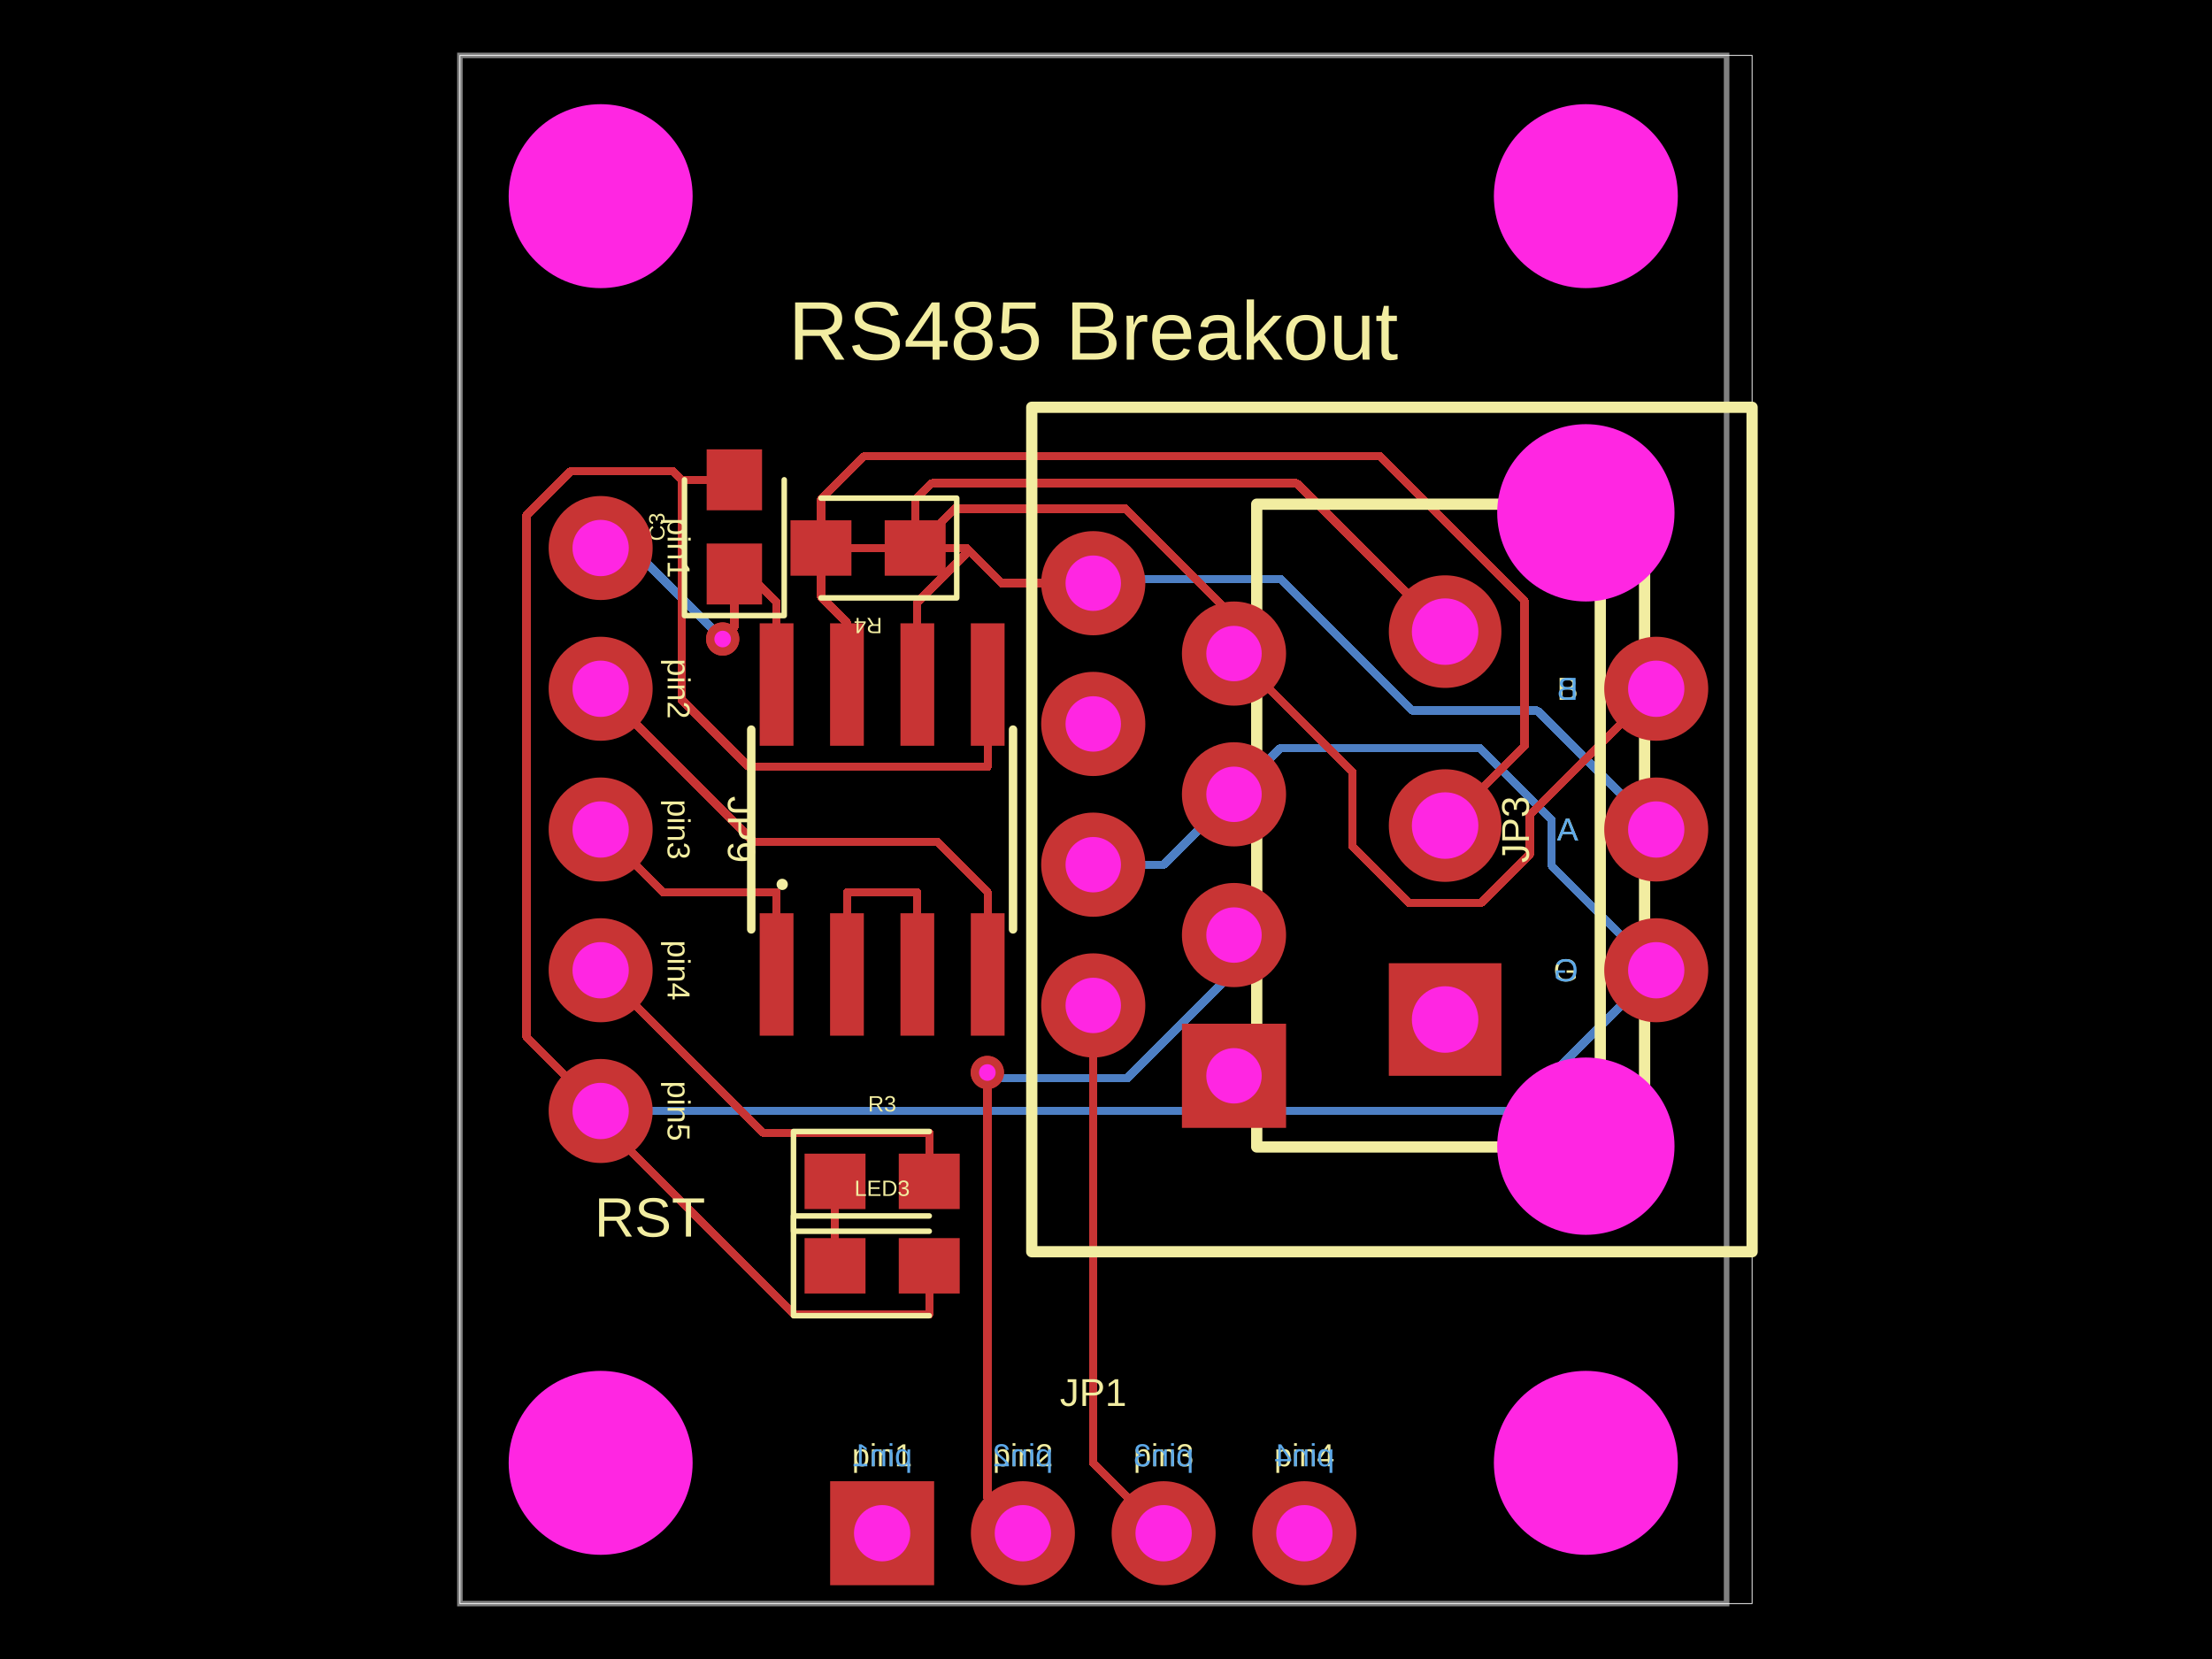
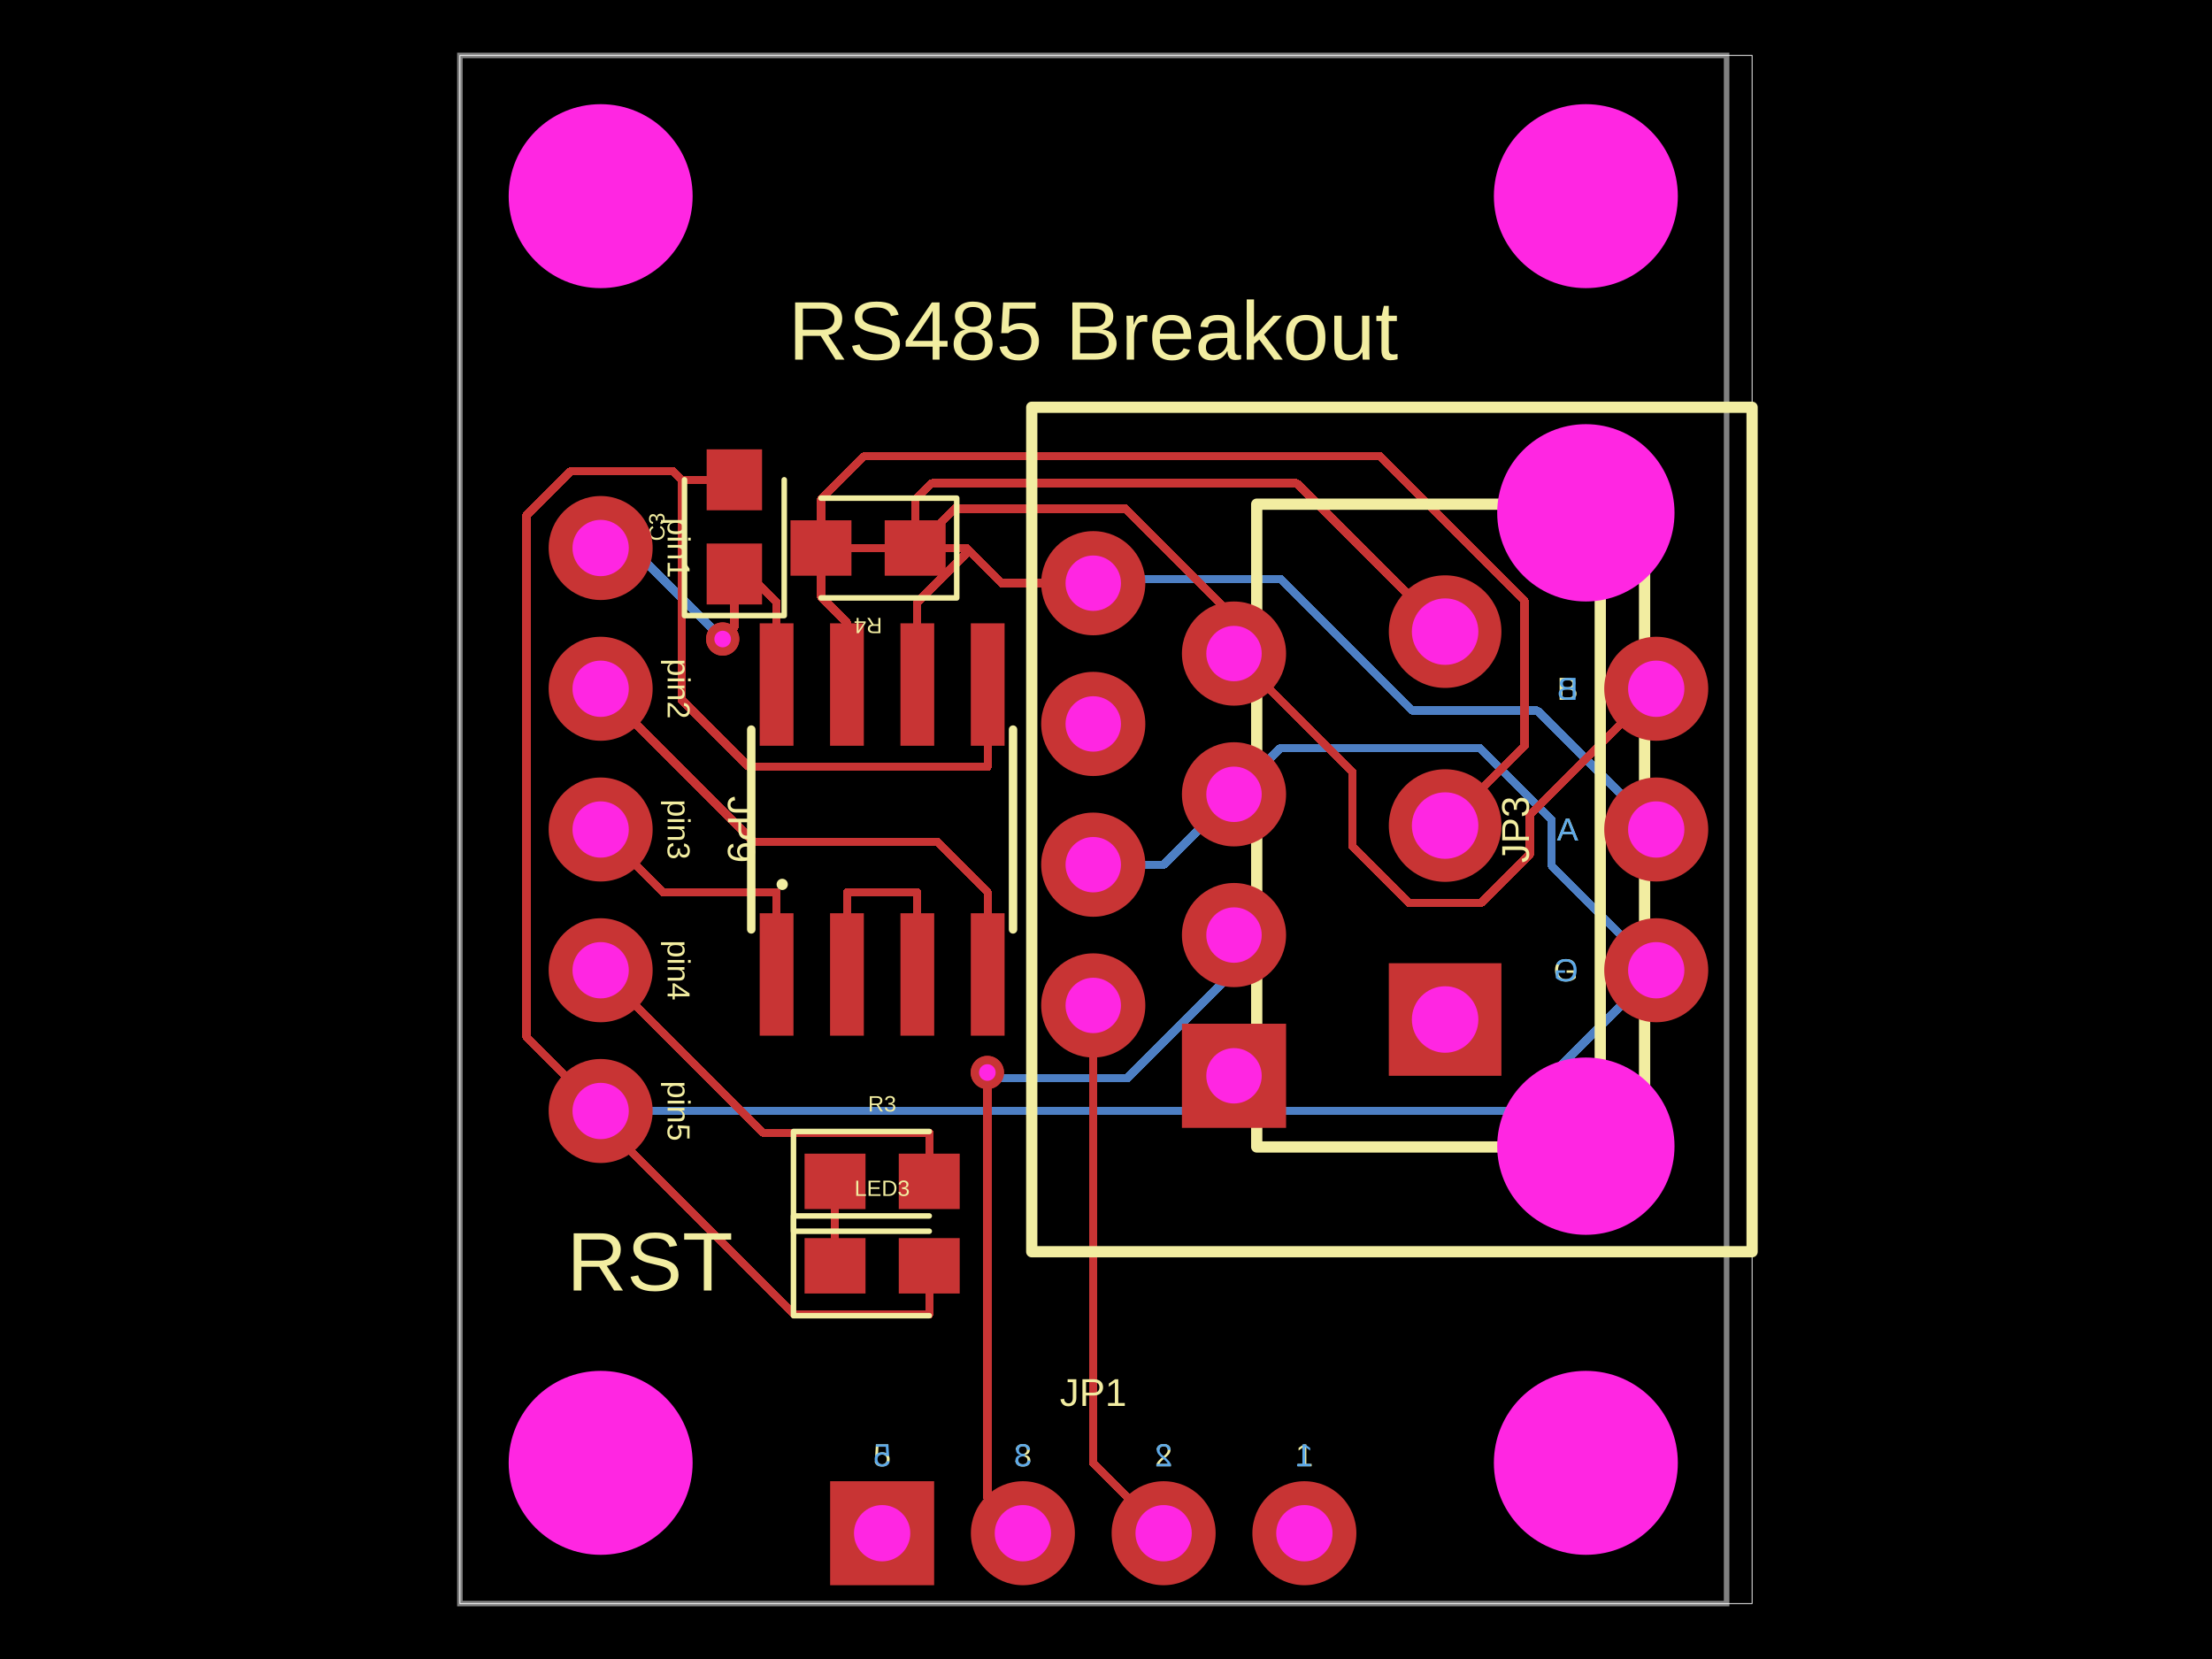
<svg xmlns="http://www.w3.org/2000/svg" width="800" height="600" data-software-used-string="@tscircuit/core@0.0.562">
  <style />
  <rect class="boundary" x="0" y="0" fill="#000" width="800" height="600" />
  <rect class="pcb-boundary" fill="none" stroke="#fff" stroke-width="0.3" x="166.333" y="20.04" width="467.335" height="559.92" />
  <path class="pcb-board" d="M 166.333 579.96 L 624.449 579.96 L 624.449 20.04 L 166.333 20.04 Z" fill="none" stroke="rgba(255, 255, 255, 0.5)" stroke-width="2.004" />
  <path class="pcb-trace" stroke="rgb(77, 127, 196)" fill="none" d="M 446.293 287.275 L 420.842 312.725" stroke-width="3.006" stroke-linecap="round" stroke-linejoin="round" shape-rendering="crispEdges" data-layer="bottom" />
  <path class="pcb-trace" stroke="rgb(77, 127, 196)" fill="none" d="M 420.842 312.725 L 395.391 312.725" stroke-width="3.006" stroke-linecap="round" stroke-linejoin="round" shape-rendering="crispEdges" data-layer="bottom" />
  <path class="pcb-trace" stroke="rgb(77, 127, 196)" fill="none" d="M 598.998 300 L 555.976 256.978" stroke-width="3.006" stroke-linecap="round" stroke-linejoin="round" shape-rendering="crispEdges" data-layer="bottom" />
  <path class="pcb-trace" stroke="rgb(77, 127, 196)" fill="none" d="M 555.976 256.978 L 510.812 256.978" stroke-width="3.006" stroke-linecap="round" stroke-linejoin="round" shape-rendering="crispEdges" data-layer="bottom" />
  <path class="pcb-trace" stroke="rgb(77, 127, 196)" fill="none" d="M 510.812 256.978 L 463.323 209.489" stroke-width="3.006" stroke-linecap="round" stroke-linejoin="round" shape-rendering="crispEdges" data-layer="bottom" />
  <path class="pcb-trace" stroke="rgb(77, 127, 196)" fill="none" d="M 463.323 209.489 L 396.824 209.489" stroke-width="3.006" stroke-linecap="round" stroke-linejoin="round" shape-rendering="crispEdges" data-layer="bottom" />
  <path class="pcb-trace" stroke="rgb(77, 127, 196)" fill="none" d="M 396.824 209.489 L 395.391 210.922" stroke-width="3.006" stroke-linecap="round" stroke-linejoin="round" shape-rendering="crispEdges" data-layer="bottom" />
  <path class="pcb-trace" stroke="rgb(77, 127, 196)" fill="none" d="M 598.998 350.902 L 548.096 401.804" stroke-width="3.006" stroke-linecap="round" stroke-linejoin="round" shape-rendering="crispEdges" data-layer="bottom" />
  <path class="pcb-trace" stroke="rgb(77, 127, 196)" fill="none" d="M 548.096 401.804 L 217.234 401.804" stroke-width="3.006" stroke-linecap="round" stroke-linejoin="round" shape-rendering="crispEdges" data-layer="bottom" />
  <path class="pcb-trace" stroke="rgb(77, 127, 196)" fill="none" d="M 446.293 287.275 L 462.934 270.633" stroke-width="3.006" stroke-linecap="round" stroke-linejoin="round" shape-rendering="crispEdges" data-layer="bottom" />
  <path class="pcb-trace" stroke="rgb(77, 127, 196)" fill="none" d="M 462.934 270.633 L 535.244 270.633" stroke-width="3.006" stroke-linecap="round" stroke-linejoin="round" shape-rendering="crispEdges" data-layer="bottom" />
  <path class="pcb-trace" stroke="rgb(77, 127, 196)" fill="none" d="M 535.244 270.633 L 561.21 296.599" stroke-width="3.006" stroke-linecap="round" stroke-linejoin="round" shape-rendering="crispEdges" data-layer="bottom" />
  <path class="pcb-trace" stroke="rgb(77, 127, 196)" fill="none" d="M 561.21 296.599 L 561.21 313.114" stroke-width="3.006" stroke-linecap="round" stroke-linejoin="round" shape-rendering="crispEdges" data-layer="bottom" />
  <path class="pcb-trace" stroke="rgb(77, 127, 196)" fill="none" d="M 561.21 313.114 L 598.998 350.902" stroke-width="3.006" stroke-linecap="round" stroke-linejoin="round" shape-rendering="crispEdges" data-layer="bottom" />
  <path class="pcb-trace" stroke="rgb(77, 127, 196)" fill="none" d="M 446.293 338.176 L 446.293 351.343" stroke-width="3.006" stroke-linecap="round" stroke-linejoin="round" shape-rendering="crispEdges" data-layer="bottom" />
  <path class="pcb-trace" stroke="rgb(77, 127, 196)" fill="none" d="M 446.293 351.343 L 407.621 390.014" stroke-width="3.006" stroke-linecap="round" stroke-linejoin="round" shape-rendering="crispEdges" data-layer="bottom" />
  <path class="pcb-trace" stroke="rgb(77, 127, 196)" fill="none" d="M 407.621 390.014 L 359.214 390.014" stroke-width="3.006" stroke-linecap="round" stroke-linejoin="round" shape-rendering="crispEdges" data-layer="bottom" />
  <path class="pcb-trace" stroke="rgb(77, 127, 196)" fill="none" d="M 359.214 390.014 L 357.09 387.89" stroke-width="3.006" stroke-linecap="round" stroke-linejoin="round" shape-rendering="crispEdges" data-layer="bottom" />
  <path class="pcb-trace" stroke="rgb(77, 127, 196)" fill="none" d="M 357.09 387.89 L 357.09 387.89" stroke-width="3.006" stroke-linecap="round" stroke-linejoin="round" shape-rendering="crispEdges" data-layer="bottom" />
  <path class="pcb-trace" stroke="rgb(77, 127, 196)" fill="none" d="M 217.234 198.196 L 228.447 198.196" stroke-width="3.006" stroke-linecap="round" stroke-linejoin="round" shape-rendering="crispEdges" data-layer="bottom" />
  <path class="pcb-trace" stroke="rgb(77, 127, 196)" fill="none" d="M 228.447 198.196 L 261.363 231.112" stroke-width="3.006" stroke-linecap="round" stroke-linejoin="round" shape-rendering="crispEdges" data-layer="bottom" />
  <path class="pcb-trace" stroke="rgb(77, 127, 196)" fill="none" d="M 261.363 231.112 L 261.363 231.112" stroke-width="3.006" stroke-linecap="round" stroke-linejoin="round" shape-rendering="crispEdges" data-layer="bottom" />
  <path class="pcb-trace" stroke="rgb(200, 52, 52)" fill="none" d="M 296.914 198.196 L 296.914 180.627" stroke-width="3.006" stroke-linecap="round" stroke-linejoin="round" shape-rendering="crispEdges" data-layer="top" />
  <path class="pcb-trace" stroke="rgb(200, 52, 52)" fill="none" d="M 296.914 180.627 L 312.515 165.026" stroke-width="3.006" stroke-linecap="round" stroke-linejoin="round" shape-rendering="crispEdges" data-layer="top" />
  <path class="pcb-trace" stroke="rgb(200, 52, 52)" fill="none" d="M 312.515 165.026 L 499.138 165.026" stroke-width="3.006" stroke-linecap="round" stroke-linejoin="round" shape-rendering="crispEdges" data-layer="top" />
  <path class="pcb-trace" stroke="rgb(200, 52, 52)" fill="none" d="M 499.138 165.026 L 551.363 217.251" stroke-width="3.006" stroke-linecap="round" stroke-linejoin="round" shape-rendering="crispEdges" data-layer="top" />
  <path class="pcb-trace" stroke="rgb(200, 52, 52)" fill="none" d="M 551.363 217.251 L 551.363 269.86" stroke-width="3.006" stroke-linecap="round" stroke-linejoin="round" shape-rendering="crispEdges" data-layer="top" />
  <path class="pcb-trace" stroke="rgb(200, 52, 52)" fill="none" d="M 551.363 269.86 L 522.645 298.577" stroke-width="3.006" stroke-linecap="round" stroke-linejoin="round" shape-rendering="crispEdges" data-layer="top" />
  <path class="pcb-trace" stroke="rgb(200, 52, 52)" fill="none" d="M 330.982 180.627 L 336.828 174.782" stroke-width="3.006" stroke-linecap="round" stroke-linejoin="round" shape-rendering="crispEdges" data-layer="top" />
  <path class="pcb-trace" stroke="rgb(200, 52, 52)" fill="none" d="M 336.828 174.782 L 468.99 174.782" stroke-width="3.006" stroke-linecap="round" stroke-linejoin="round" shape-rendering="crispEdges" data-layer="top" />
  <path class="pcb-trace" stroke="rgb(200, 52, 52)" fill="none" d="M 468.99 174.782 L 522.645 228.437" stroke-width="3.006" stroke-linecap="round" stroke-linejoin="round" shape-rendering="crispEdges" data-layer="top" />
  <path class="pcb-trace" stroke="rgb(200, 52, 52)" fill="none" d="M 330.982 198.196 L 330.982 180.627" stroke-width="3.006" stroke-linecap="round" stroke-linejoin="round" shape-rendering="crispEdges" data-layer="top" />
  <path class="pcb-trace" stroke="rgb(200, 52, 52)" fill="none" d="M 217.234 350.902 L 276.018 409.685" stroke-width="3.006" stroke-linecap="round" stroke-linejoin="round" shape-rendering="crispEdges" data-layer="top" />
  <path class="pcb-trace" stroke="rgb(200, 52, 52)" fill="none" d="M 276.018 409.685 L 336.072 409.685" stroke-width="3.006" stroke-linecap="round" stroke-linejoin="round" shape-rendering="crispEdges" data-layer="top" />
  <path class="pcb-trace" stroke="rgb(200, 52, 52)" fill="none" d="M 336.072 427.255 L 336.072 409.685" stroke-width="3.006" stroke-linecap="round" stroke-linejoin="round" shape-rendering="crispEdges" data-layer="top" />
  <path class="pcb-trace" stroke="rgb(200, 52, 52)" fill="none" d="M 302.004 457.796 L 302.004 427.255" stroke-width="3.006" stroke-linecap="round" stroke-linejoin="round" shape-rendering="crispEdges" data-layer="top" />
  <path class="pcb-trace" stroke="rgb(200, 52, 52)" fill="none" d="M 306.313 352.429 L 306.313 322.737" stroke-width="3.006" stroke-linecap="round" stroke-linejoin="round" shape-rendering="crispEdges" data-layer="top" />
  <path class="pcb-trace" stroke="rgb(200, 52, 52)" fill="none" d="M 331.764 352.429 L 331.764 322.737" stroke-width="3.006" stroke-linecap="round" stroke-linejoin="round" shape-rendering="crispEdges" data-layer="top" />
  <path class="pcb-trace" stroke="rgb(200, 52, 52)" fill="none" d="M 331.764 322.737 L 306.313 322.737" stroke-width="3.006" stroke-linecap="round" stroke-linejoin="round" shape-rendering="crispEdges" data-layer="top" />
  <path class="pcb-trace" stroke="rgb(200, 52, 52)" fill="none" d="M 350.501 199.142 L 349.553 198.196" stroke-width="3.006" stroke-linecap="round" stroke-linejoin="round" shape-rendering="crispEdges" data-layer="top" />
  <path class="pcb-trace" stroke="rgb(200, 52, 52)" fill="none" d="M 395.391 210.922 L 362.279 210.922" stroke-width="3.006" stroke-linecap="round" stroke-linejoin="round" shape-rendering="crispEdges" data-layer="top" />
  <path class="pcb-trace" stroke="rgb(200, 52, 52)" fill="none" d="M 362.279 210.922 L 350.501 199.142" stroke-width="3.006" stroke-linecap="round" stroke-linejoin="round" shape-rendering="crispEdges" data-layer="top" />
  <path class="pcb-trace" stroke="rgb(200, 52, 52)" fill="none" d="M 331.764 217.88 L 350.501 199.142" stroke-width="3.006" stroke-linecap="round" stroke-linejoin="round" shape-rendering="crispEdges" data-layer="top" />
  <path class="pcb-trace" stroke="rgb(200, 52, 52)" fill="none" d="M 331.764 247.571 L 331.764 217.88" stroke-width="3.006" stroke-linecap="round" stroke-linejoin="round" shape-rendering="crispEdges" data-layer="top" />
  <path class="pcb-trace" stroke="rgb(200, 52, 52)" fill="none" d="M 330.982 198.196 L 296.914 198.196" stroke-width="3.006" stroke-linecap="round" stroke-linejoin="round" shape-rendering="crispEdges" data-layer="top" />
  <path class="pcb-trace" stroke="rgb(200, 52, 52)" fill="none" d="M 330.982 198.196 L 349.553 198.196" stroke-width="3.006" stroke-linecap="round" stroke-linejoin="round" shape-rendering="crispEdges" data-layer="top" />
  <path class="pcb-trace" stroke="rgb(200, 52, 52)" fill="none" d="M 296.914 198.196 L 296.914 215.766" stroke-width="3.006" stroke-linecap="round" stroke-linejoin="round" shape-rendering="crispEdges" data-layer="top" />
  <path class="pcb-trace" stroke="rgb(200, 52, 52)" fill="none" d="M 296.914 215.766 L 306.313 225.164" stroke-width="3.006" stroke-linecap="round" stroke-linejoin="round" shape-rendering="crispEdges" data-layer="top" />
  <path class="pcb-trace" stroke="rgb(200, 52, 52)" fill="none" d="M 306.313 225.164 L 306.313 231.944" stroke-width="3.006" stroke-linecap="round" stroke-linejoin="round" shape-rendering="crispEdges" data-layer="top" />
  <path class="pcb-trace" stroke="rgb(200, 52, 52)" fill="none" d="M 446.293 236.373 L 446.293 223.188" stroke-width="3.006" stroke-linecap="round" stroke-linejoin="round" shape-rendering="crispEdges" data-layer="top" />
  <path class="pcb-trace" stroke="rgb(200, 52, 52)" fill="none" d="M 446.293 223.188 L 407.054 183.95" stroke-width="3.006" stroke-linecap="round" stroke-linejoin="round" shape-rendering="crispEdges" data-layer="top" />
  <path class="pcb-trace" stroke="rgb(200, 52, 52)" fill="none" d="M 407.054 183.95 L 345.228 183.95" stroke-width="3.006" stroke-linecap="round" stroke-linejoin="round" shape-rendering="crispEdges" data-layer="top" />
  <path class="pcb-trace" stroke="rgb(200, 52, 52)" fill="none" d="M 345.228 183.95 L 330.982 198.196" stroke-width="3.006" stroke-linecap="round" stroke-linejoin="round" shape-rendering="crispEdges" data-layer="top" />
  <path class="pcb-trace" stroke="rgb(200, 52, 52)" fill="none" d="M 598.998 249.098 L 553.281 294.816" stroke-width="3.006" stroke-linecap="round" stroke-linejoin="round" shape-rendering="crispEdges" data-layer="top" />
  <path class="pcb-trace" stroke="rgb(200, 52, 52)" fill="none" d="M 553.281 294.816 L 553.281 308.93" stroke-width="3.006" stroke-linecap="round" stroke-linejoin="round" shape-rendering="crispEdges" data-layer="top" />
  <path class="pcb-trace" stroke="rgb(200, 52, 52)" fill="none" d="M 553.281 308.93 L 535.695 326.515" stroke-width="3.006" stroke-linecap="round" stroke-linejoin="round" shape-rendering="crispEdges" data-layer="top" />
  <path class="pcb-trace" stroke="rgb(200, 52, 52)" fill="none" d="M 535.695 326.515 L 509.579 326.515" stroke-width="3.006" stroke-linecap="round" stroke-linejoin="round" shape-rendering="crispEdges" data-layer="top" />
  <path class="pcb-trace" stroke="rgb(200, 52, 52)" fill="none" d="M 509.579 326.515 L 489.044 305.98" stroke-width="3.006" stroke-linecap="round" stroke-linejoin="round" shape-rendering="crispEdges" data-layer="top" />
  <path class="pcb-trace" stroke="rgb(200, 52, 52)" fill="none" d="M 489.044 305.98 L 489.044 279.124" stroke-width="3.006" stroke-linecap="round" stroke-linejoin="round" shape-rendering="crispEdges" data-layer="top" />
  <path class="pcb-trace" stroke="rgb(200, 52, 52)" fill="none" d="M 489.044 279.124 L 446.293 236.373" stroke-width="3.006" stroke-linecap="round" stroke-linejoin="round" shape-rendering="crispEdges" data-layer="top" />
  <path class="pcb-trace" stroke="rgb(200, 52, 52)" fill="none" d="M 306.313 247.571 L 306.313 231.944" stroke-width="3.006" stroke-linecap="round" stroke-linejoin="round" shape-rendering="crispEdges" data-layer="top" />
  <path class="pcb-trace" stroke="rgb(200, 52, 52)" fill="none" d="M 246.469 173.527 L 246.469 253.014" stroke-width="3.006" stroke-linecap="round" stroke-linejoin="round" shape-rendering="crispEdges" data-layer="top" />
  <path class="pcb-trace" stroke="rgb(200, 52, 52)" fill="none" d="M 246.469 253.014 L 270.717 277.263" stroke-width="3.006" stroke-linecap="round" stroke-linejoin="round" shape-rendering="crispEdges" data-layer="top" />
  <path class="pcb-trace" stroke="rgb(200, 52, 52)" fill="none" d="M 270.717 277.263 L 357.214 277.263" stroke-width="3.006" stroke-linecap="round" stroke-linejoin="round" shape-rendering="crispEdges" data-layer="top" />
  <path class="pcb-trace" stroke="rgb(200, 52, 52)" fill="none" d="M 217.234 401.804 L 190.379 374.948" stroke-width="3.006" stroke-linecap="round" stroke-linejoin="round" shape-rendering="crispEdges" data-layer="top" />
  <path class="pcb-trace" stroke="rgb(200, 52, 52)" fill="none" d="M 190.379 374.948 L 190.379 186.391" stroke-width="3.006" stroke-linecap="round" stroke-linejoin="round" shape-rendering="crispEdges" data-layer="top" />
  <path class="pcb-trace" stroke="rgb(200, 52, 52)" fill="none" d="M 190.379 186.391 L 206.351 170.419" stroke-width="3.006" stroke-linecap="round" stroke-linejoin="round" shape-rendering="crispEdges" data-layer="top" />
  <path class="pcb-trace" stroke="rgb(200, 52, 52)" fill="none" d="M 206.351 170.419 L 243.361 170.419" stroke-width="3.006" stroke-linecap="round" stroke-linejoin="round" shape-rendering="crispEdges" data-layer="top" />
  <path class="pcb-trace" stroke="rgb(200, 52, 52)" fill="none" d="M 243.361 170.419 L 246.469 173.527" stroke-width="3.006" stroke-linecap="round" stroke-linejoin="round" shape-rendering="crispEdges" data-layer="top" />
  <path class="pcb-trace" stroke="rgb(200, 52, 52)" fill="none" d="M 248.022 173.527 L 246.469 173.527" stroke-width="3.006" stroke-linecap="round" stroke-linejoin="round" shape-rendering="crispEdges" data-layer="top" />
  <path class="pcb-trace" stroke="rgb(200, 52, 52)" fill="none" d="M 357.214 247.571 L 357.214 277.263" stroke-width="3.006" stroke-linecap="round" stroke-linejoin="round" shape-rendering="crispEdges" data-layer="top" />
  <path class="pcb-trace" stroke="rgb(200, 52, 52)" fill="none" d="M 248.052 173.527 L 248.022 173.527" stroke-width="3.006" stroke-linecap="round" stroke-linejoin="round" shape-rendering="crispEdges" data-layer="top" />
  <path class="pcb-trace" stroke="rgb(200, 52, 52)" fill="none" d="M 250.295 173.527 L 248.052 173.527" stroke-width="3.006" stroke-linecap="round" stroke-linejoin="round" shape-rendering="crispEdges" data-layer="top" />
  <path class="pcb-trace" stroke="rgb(200, 52, 52)" fill="none" d="M 265.591 173.527 L 250.295 173.527" stroke-width="3.006" stroke-linecap="round" stroke-linejoin="round" shape-rendering="crispEdges" data-layer="top" />
  <path class="pcb-trace" stroke="rgb(200, 52, 52)" fill="none" d="M 336.072 457.796 L 336.072 475.365" stroke-width="3.006" stroke-linecap="round" stroke-linejoin="round" shape-rendering="crispEdges" data-layer="top" />
  <path class="pcb-trace" stroke="rgb(200, 52, 52)" fill="none" d="M 336.072 475.365 L 287.144 475.365" stroke-width="3.006" stroke-linecap="round" stroke-linejoin="round" shape-rendering="crispEdges" data-layer="top" />
  <path class="pcb-trace" stroke="rgb(200, 52, 52)" fill="none" d="M 287.144 475.365 L 217.234 405.455" stroke-width="3.006" stroke-linecap="round" stroke-linejoin="round" shape-rendering="crispEdges" data-layer="top" />
  <path class="pcb-trace" stroke="rgb(200, 52, 52)" fill="none" d="M 217.234 405.455 L 217.234 401.804" stroke-width="3.006" stroke-linecap="round" stroke-linejoin="round" shape-rendering="crispEdges" data-layer="top" />
  <path class="pcb-trace" stroke="rgb(200, 52, 52)" fill="none" d="M 357.214 352.429 L 357.214 322.737" stroke-width="3.006" stroke-linecap="round" stroke-linejoin="round" shape-rendering="crispEdges" data-layer="top" />
  <path class="pcb-trace" stroke="rgb(200, 52, 52)" fill="none" d="M 217.234 249.098 L 272.661 304.525" stroke-width="3.006" stroke-linecap="round" stroke-linejoin="round" shape-rendering="crispEdges" data-layer="top" />
  <path class="pcb-trace" stroke="rgb(200, 52, 52)" fill="none" d="M 272.661 304.525 L 339.002 304.525" stroke-width="3.006" stroke-linecap="round" stroke-linejoin="round" shape-rendering="crispEdges" data-layer="top" />
  <path class="pcb-trace" stroke="rgb(200, 52, 52)" fill="none" d="M 339.002 304.525 L 357.214 322.737" stroke-width="3.006" stroke-linecap="round" stroke-linejoin="round" shape-rendering="crispEdges" data-layer="top" />
  <path class="pcb-trace" stroke="rgb(200, 52, 52)" fill="none" d="M 357.09 387.89 L 357.09 387.89" stroke-width="3.006" stroke-linecap="round" stroke-linejoin="round" shape-rendering="crispEdges" data-layer="top" />
  <path class="pcb-trace" stroke="rgb(200, 52, 52)" fill="none" d="M 357.09 387.89 L 357.09 541.659" stroke-width="3.006" stroke-linecap="round" stroke-linejoin="round" shape-rendering="crispEdges" data-layer="top" />
  <path class="pcb-trace" stroke="rgb(200, 52, 52)" fill="none" d="M 357.09 541.659 L 369.94 554.509" stroke-width="3.006" stroke-linecap="round" stroke-linejoin="round" shape-rendering="crispEdges" data-layer="top" />
  <path class="pcb-trace" stroke="rgb(200, 52, 52)" fill="none" d="M 395.391 363.627 L 395.391 529.058" stroke-width="3.006" stroke-linecap="round" stroke-linejoin="round" shape-rendering="crispEdges" data-layer="top" />
  <path class="pcb-trace" stroke="rgb(200, 52, 52)" fill="none" d="M 395.391 529.058 L 420.842 554.509" stroke-width="3.006" stroke-linecap="round" stroke-linejoin="round" shape-rendering="crispEdges" data-layer="top" />
  <path class="pcb-trace" stroke="rgb(200, 52, 52)" fill="none" d="M 280.862 352.429 L 280.862 322.737" stroke-width="3.006" stroke-linecap="round" stroke-linejoin="round" shape-rendering="crispEdges" data-layer="top" />
  <path class="pcb-trace" stroke="rgb(200, 52, 52)" fill="none" d="M 217.234 300 L 239.972 322.737" stroke-width="3.006" stroke-linecap="round" stroke-linejoin="round" shape-rendering="crispEdges" data-layer="top" />
  <path class="pcb-trace" stroke="rgb(200, 52, 52)" fill="none" d="M 239.972 322.737 L 280.862 322.737" stroke-width="3.006" stroke-linecap="round" stroke-linejoin="round" shape-rendering="crispEdges" data-layer="top" />
  <path class="pcb-trace" stroke="rgb(200, 52, 52)" fill="none" d="M 261.363 231.112 L 261.363 231.112" stroke-width="3.006" stroke-linecap="round" stroke-linejoin="round" shape-rendering="crispEdges" data-layer="top" />
  <path class="pcb-trace" stroke="rgb(200, 52, 52)" fill="none" d="M 261.363 231.112 L 265.591 226.884" stroke-width="3.006" stroke-linecap="round" stroke-linejoin="round" shape-rendering="crispEdges" data-layer="top" />
  <path class="pcb-trace" stroke="rgb(200, 52, 52)" fill="none" d="M 265.591 226.884 L 265.591 207.595" stroke-width="3.006" stroke-linecap="round" stroke-linejoin="round" shape-rendering="crispEdges" data-layer="top" />
  <path class="pcb-trace" stroke="rgb(200, 52, 52)" fill="none" d="M 265.591 207.595 L 270.577 207.595" stroke-width="3.006" stroke-linecap="round" stroke-linejoin="round" shape-rendering="crispEdges" data-layer="top" />
  <path class="pcb-trace" stroke="rgb(200, 52, 52)" fill="none" d="M 270.577 207.595 L 280.862 217.88" stroke-width="3.006" stroke-linecap="round" stroke-linejoin="round" shape-rendering="crispEdges" data-layer="top" />
  <path class="pcb-trace" stroke="rgb(200, 52, 52)" fill="none" d="M 280.862 247.571 L 280.862 217.88" stroke-width="3.006" stroke-linecap="round" stroke-linejoin="round" shape-rendering="crispEdges" data-layer="top" />
  <rect class="pcb-pad" fill="rgb(200, 52, 52)" x="290.982" y="417.234" width="22.044" height="20.04" data-layer="top" />
  <rect class="pcb-pad" fill="rgb(200, 52, 52)" x="325.05" y="417.234" width="22.044" height="20.04" data-layer="top" />
  <rect class="pcb-pad" fill="rgb(200, 52, 52)" x="290.982" y="447.776" width="22.044" height="20.04" data-layer="top" />
  <rect class="pcb-pad" fill="rgb(200, 52, 52)" x="325.05" y="447.776" width="22.044" height="20.04" data-layer="top" />
  <rect class="pcb-pad" fill="rgb(200, 52, 52)" x="274.754" y="330.287" width="12.216" height="44.285" data-layer="top" />
  <rect class="pcb-pad" fill="rgb(200, 52, 52)" x="300.204" y="330.287" width="12.216" height="44.285" data-layer="top" />
  <rect class="pcb-pad" fill="rgb(200, 52, 52)" x="325.655" y="330.287" width="12.216" height="44.285" data-layer="top" />
  <rect class="pcb-pad" fill="rgb(200, 52, 52)" x="351.106" y="330.287" width="12.216" height="44.285" data-layer="top" />
  <rect class="pcb-pad" fill="rgb(200, 52, 52)" x="351.106" y="225.429" width="12.216" height="44.285" data-layer="top" />
  <rect class="pcb-pad" fill="rgb(200, 52, 52)" x="325.655" y="225.429" width="12.216" height="44.285" data-layer="top" />
  <rect class="pcb-pad" fill="rgb(200, 52, 52)" x="300.204" y="225.429" width="12.216" height="44.285" data-layer="top" />
  <rect class="pcb-pad" fill="rgb(200, 52, 52)" x="274.754" y="225.429" width="12.216" height="44.285" data-layer="top" />
  <rect class="pcb-pad" fill="rgb(200, 52, 52)" x="255.571" y="196.573" width="20.04" height="22.044" data-layer="top" />
  <rect class="pcb-pad" fill="rgb(200, 52, 52)" x="255.571" y="162.505" width="20.04" height="22.044" data-layer="top" />
  <rect class="pcb-pad" fill="rgb(200, 52, 52)" x="-11.022" y="-10.02" width="22.044" height="20.04" transform="translate(330.982 198.1964) rotate(-180)" data-layer="top" />
  <rect class="pcb-pad" fill="rgb(200, 52, 52)" x="-11.022" y="-10.02" width="22.044" height="20.04" transform="translate(296.9138 198.1964) rotate(-180)" data-layer="top" />
  <g>
    <circle class="pcb-hole-outer" fill="rgb(200, 52, 52)" cx="357.09" cy="387.89" r="6.012" />
    <circle class="pcb-hole-inner" fill="#FF26E2" cx="357.09" cy="387.89" r="3.006" />
  </g>
  <g>
    <circle class="pcb-hole-outer" fill="rgb(200, 52, 52)" cx="357.09" cy="387.89" r="6.012" />
    <circle class="pcb-hole-inner" fill="#FF26E2" cx="357.09" cy="387.89" r="3.006" />
  </g>
  <g>
    <circle class="pcb-hole-outer" fill="rgb(200, 52, 52)" cx="261.363" cy="231.112" r="6.012" />
    <circle class="pcb-hole-inner" fill="#FF26E2" cx="261.363" cy="231.112" r="3.006" />
  </g>
  <g>
    <circle class="pcb-hole-outer" fill="rgb(200, 52, 52)" cx="261.363" cy="231.112" r="6.012" />
    <circle class="pcb-hole-inner" fill="#FF26E2" cx="261.363" cy="231.112" r="3.006" />
  </g>
  <path class="pcb-silkscreen pcb-silkscreen-top" d="M 336.072 409.218 L 286.974 409.218 L 286.974 445.291 L 336.072 445.291" fill="none" stroke="#f2eda1" stroke-width="2.004" stroke-linecap="round" stroke-linejoin="round" data-pcb-component-id="pcb_component_1" data-pcb-silkscreen-path-id="pcb_silkscreen_path_0" />
  <path class="pcb-silkscreen pcb-silkscreen-top" d="M 336.072 439.76 L 286.974 439.76 L 286.974 475.832 L 336.072 475.832" fill="none" stroke="#f2eda1" stroke-width="2.004" stroke-linecap="round" stroke-linejoin="round" data-pcb-component-id="pcb_component_2" data-pcb-silkscreen-path-id="pcb_silkscreen_path_1" />
  <path class="pcb-silkscreen pcb-silkscreen-top" d="M 271.703 336.132 L 271.703 263.868" fill="none" stroke="#f2eda1" stroke-width="3.054" stroke-linecap="round" stroke-linejoin="round" data-pcb-component-id="null" data-pcb-silkscreen-path-id="pcb_silkscreen_path_2" />
  <path class="pcb-silkscreen pcb-silkscreen-top" d="M 366.373 336.132 L 366.373 263.868" fill="none" stroke="#f2eda1" stroke-width="3.054" stroke-linecap="round" stroke-linejoin="round" data-pcb-component-id="null" data-pcb-silkscreen-path-id="pcb_silkscreen_path_3" />
  <path class="pcb-silkscreen pcb-silkscreen-top" d="M 282.898 319.852 L 282.898 319.852 Z" fill="none" stroke="#f2eda1" stroke-width="4.072" stroke-linecap="round" stroke-linejoin="round" data-pcb-component-id="null" data-pcb-silkscreen-path-id="pcb_silkscreen_path_4" />
  <path class="pcb-silkscreen pcb-silkscreen-top" d="M 247.555 173.527 L 247.555 222.625 L 283.627 222.625 L 283.627 173.527" fill="none" stroke="#f2eda1" stroke-width="2.004" stroke-linecap="round" stroke-linejoin="round" data-pcb-component-id="pcb_component_4" data-pcb-silkscreen-path-id="pcb_silkscreen_path_5" />
  <path class="pcb-silkscreen pcb-silkscreen-top" d="M 454.509 414.81 L 454.509 182.345 L 578.758 182.345 L 594.79 182.345 L 594.79 414.81 L 578.758 414.81 L 454.509 414.81 Z" fill="none" stroke="#f2eda1" stroke-width="4.072" stroke-linecap="round" stroke-linejoin="round" data-pcb-component-id="null" data-pcb-silkscreen-path-id="pcb_silkscreen_path_6" />
  <path class="pcb-silkscreen pcb-silkscreen-top" d="M 578.758 182.345 L 578.758 414.81" fill="none" stroke="#f2eda1" stroke-width="4.072" stroke-linecap="round" stroke-linejoin="round" data-pcb-component-id="null" data-pcb-silkscreen-path-id="pcb_silkscreen_path_7" />
  <path class="pcb-silkscreen pcb-silkscreen-top" d="M 296.914 216.232 L 346.012 216.232 L 346.012 180.16 L 296.914 180.16" fill="none" stroke="#f2eda1" stroke-width="2.004" stroke-linecap="round" stroke-linejoin="round" data-pcb-component-id="pcb_component_7" data-pcb-silkscreen-path-id="pcb_silkscreen_path_8" />
  <path class="pcb-silkscreen pcb-silkscreen-top" d="M 373.146 452.705 L 373.146 147.295 L 633.667 147.295 L 633.667 452.705 L 373.146 452.705 Z" fill="none" stroke="#f2eda1" stroke-width="4.072" stroke-linecap="round" stroke-linejoin="round" data-pcb-component-id="null" data-pcb-silkscreen-path-id="pcb_silkscreen_path_9" />
  <text x="0" y="0" dx="0" dy="0" fill="#f2eda1" font-family="Arial, sans-serif" font-size="11.531" text-anchor="middle" dominant-baseline="central" transform="matrix(6.123233995736766e-17,1,-1,6.123233995736766e-17,245.4444,198.1964)" class="pcb-silkscreen-text pcb-silkscreen-top" data-pcb-silkscreen-text-id="pcb_component_0" stroke="none">pin1</text>
  <text x="0" y="0" dx="0" dy="0" fill="#f2eda1" font-family="Arial, sans-serif" font-size="11.531" text-anchor="middle" dominant-baseline="central" transform="matrix(6.123233995736766e-17,1,-1,6.123233995736766e-17,245.4444,249.0982)" class="pcb-silkscreen-text pcb-silkscreen-top" data-pcb-silkscreen-text-id="pcb_component_0" stroke="none">pin2</text>
  <text x="0" y="0" dx="0" dy="0" fill="#f2eda1" font-family="Arial, sans-serif" font-size="11.531" text-anchor="middle" dominant-baseline="central" transform="matrix(6.123233995736766e-17,1,-1,6.123233995736766e-17,245.4444,300)" class="pcb-silkscreen-text pcb-silkscreen-top" data-pcb-silkscreen-text-id="pcb_component_0" stroke="none">pin3</text>
  <text x="0" y="0" dx="0" dy="0" fill="#f2eda1" font-family="Arial, sans-serif" font-size="11.531" text-anchor="middle" dominant-baseline="central" transform="matrix(6.123233995736766e-17,1,-1,6.123233995736766e-17,245.4444,350.9018)" class="pcb-silkscreen-text pcb-silkscreen-top" data-pcb-silkscreen-text-id="pcb_component_0" stroke="none">pin4</text>
  <text x="0" y="0" dx="0" dy="0" fill="#f2eda1" font-family="Arial, sans-serif" font-size="11.531" text-anchor="middle" dominant-baseline="central" transform="matrix(6.123233995736766e-17,1,-1,6.123233995736766e-17,245.4444,401.8036)" class="pcb-silkscreen-text pcb-silkscreen-top" data-pcb-silkscreen-text-id="pcb_component_0" stroke="none">pin5</text>
  <text x="0" y="0" dx="0" dy="0" fill="#f2eda1" font-family="Arial, sans-serif" font-size="14.028" text-anchor="middle" dominant-baseline="central" transform="matrix(6.123233995736766e-17,1,-1,6.123233995736766e-17,268.1363,300)" class="pcb-silkscreen-text pcb-silkscreen-top" data-pcb-silkscreen-text-id="pcb_component_0" stroke="none">JP9</text>
-   <text x="0" y="0" dx="0" dy="0" fill="#f2eda1" font-family="Arial, sans-serif" font-size="20.04" text-anchor="middle" dominant-baseline="central" transform="matrix(1,0,0,1,235.0701,440.2806)" class="pcb-silkscreen-text pcb-silkscreen-top" data-pcb-silkscreen-text-id="null" stroke="none">RST</text>
+   <text x="0" y="0" dx="0" dy="0" fill="#f2eda1" font-family="Arial, sans-serif" font-size="30.06" text-anchor="middle" dominant-baseline="central" transform="matrix(1,0,0,1,235.0701,456.3126)" class="pcb-silkscreen-text pcb-silkscreen-top" data-pcb-silkscreen-text-id="null" stroke="none">RST</text>
  <text x="0" y="0" dx="0" dy="0" fill="#f2eda1" font-family="Arial, sans-serif" font-size="30.06" text-anchor="middle" dominant-baseline="central" transform="matrix(1,0,0,1,395.3908,119.6393)" class="pcb-silkscreen-text pcb-silkscreen-top" data-pcb-silkscreen-text-id="null" stroke="none">RS485 Breakout</text>
  <text x="0" y="0" dx="0" dy="0" fill="#f2eda1" font-family="Arial, sans-serif" font-size="8.016" text-anchor="middle" dominant-baseline="central" transform="matrix(1,0,0,1,319.0381,399.1984)" class="pcb-silkscreen-text pcb-silkscreen-top" data-pcb-silkscreen-text-id="pcb_component_1" stroke="none">R3</text>
  <text x="0" y="0" dx="0" dy="0" fill="#f2eda1" font-family="Arial, sans-serif" font-size="8.016" text-anchor="middle" dominant-baseline="central" transform="matrix(1,0,0,1,319.0381,429.7395)" class="pcb-silkscreen-text pcb-silkscreen-top" data-pcb-silkscreen-text-id="pcb_component_2" stroke="none">LED3</text>
  <text x="0" y="0" dx="0" dy="0" fill="#f2eda1" font-family="Arial, sans-serif" font-size="8.016" text-anchor="middle" dominant-baseline="central" transform="matrix(-1.8369701987210297e-16,-1,1,-1.8369701987210297e-16,237.5351,190.5611)" class="pcb-silkscreen-text pcb-silkscreen-top" data-pcb-silkscreen-text-id="pcb_component_4" stroke="none">C3</text>
-   <text x="0" y="0" dx="0" dy="0" fill="#f2eda1" font-family="Arial, sans-serif" font-size="11.531" text-anchor="middle" dominant-baseline="central" transform="matrix(1,0,0,1,319.0381,526.2991)" class="pcb-silkscreen-text pcb-silkscreen-top" data-pcb-silkscreen-text-id="pcb_component_5" stroke="none">pin1</text>
-   <text x="0" y="0" dx="0" dy="0" fill="#5da9e9" font-family="Arial, sans-serif" font-size="11.531" text-anchor="middle" dominant-baseline="central" transform="matrix(-1,0,0,1,319.0381,526.2991)" class="pcb-silkscreen-text pcb-silkscreen-bottom" data-pcb-silkscreen-text-id="pcb_component_5" stroke="none">pin1</text>
-   <text x="0" y="0" dx="0" dy="0" fill="#f2eda1" font-family="Arial, sans-serif" font-size="11.531" text-anchor="middle" dominant-baseline="central" transform="matrix(1,0,0,1,369.9399,526.2991)" class="pcb-silkscreen-text pcb-silkscreen-top" data-pcb-silkscreen-text-id="pcb_component_5" stroke="none">pin2</text>
-   <text x="0" y="0" dx="0" dy="0" fill="#5da9e9" font-family="Arial, sans-serif" font-size="11.531" text-anchor="middle" dominant-baseline="central" transform="matrix(-1,0,0,1,369.9399,526.2991)" class="pcb-silkscreen-text pcb-silkscreen-bottom" data-pcb-silkscreen-text-id="pcb_component_5" stroke="none">pin2</text>
-   <text x="0" y="0" dx="0" dy="0" fill="#f2eda1" font-family="Arial, sans-serif" font-size="11.531" text-anchor="middle" dominant-baseline="central" transform="matrix(1,0,0,1,420.8417,526.2991)" class="pcb-silkscreen-text pcb-silkscreen-top" data-pcb-silkscreen-text-id="pcb_component_5" stroke="none">pin3</text>
-   <text x="0" y="0" dx="0" dy="0" fill="#5da9e9" font-family="Arial, sans-serif" font-size="11.531" text-anchor="middle" dominant-baseline="central" transform="matrix(-1,0,0,1,420.8417,526.2991)" class="pcb-silkscreen-text pcb-silkscreen-bottom" data-pcb-silkscreen-text-id="pcb_component_5" stroke="none">pin3</text>
-   <text x="0" y="0" dx="0" dy="0" fill="#f2eda1" font-family="Arial, sans-serif" font-size="11.531" text-anchor="middle" dominant-baseline="central" transform="matrix(1,0,0,1,471.7435,526.2991)" class="pcb-silkscreen-text pcb-silkscreen-top" data-pcb-silkscreen-text-id="pcb_component_5" stroke="none">pin4</text>
-   <text x="0" y="0" dx="0" dy="0" fill="#5da9e9" font-family="Arial, sans-serif" font-size="11.531" text-anchor="middle" dominant-baseline="central" transform="matrix(-1,0,0,1,471.7435,526.2991)" class="pcb-silkscreen-text pcb-silkscreen-bottom" data-pcb-silkscreen-text-id="pcb_component_5" stroke="none">pin4</text>
+   <text x="0" y="0" dx="0" dy="0" fill="#f2eda1" font-family="Arial, sans-serif" font-size="11.531" text-anchor="middle" dominant-baseline="central" transform="matrix(1,0,0,1,319.0381,526.2991)" class="pcb-silkscreen-text pcb-silkscreen-top" data-pcb-silkscreen-text-id="pcb_component_5" stroke="none">5</text>
+   <text x="0" y="0" dx="0" dy="0" fill="#5da9e9" font-family="Arial, sans-serif" font-size="11.531" text-anchor="middle" dominant-baseline="central" transform="matrix(-1,0,0,1,319.0381,526.2991)" class="pcb-silkscreen-text pcb-silkscreen-bottom" data-pcb-silkscreen-text-id="pcb_component_5" stroke="none">5</text>
+   <text x="0" y="0" dx="0" dy="0" fill="#f2eda1" font-family="Arial, sans-serif" font-size="11.531" text-anchor="middle" dominant-baseline="central" transform="matrix(1,0,0,1,369.9399,526.2991)" class="pcb-silkscreen-text pcb-silkscreen-top" data-pcb-silkscreen-text-id="pcb_component_5" stroke="none">3</text>
+   <text x="0" y="0" dx="0" dy="0" fill="#5da9e9" font-family="Arial, sans-serif" font-size="11.531" text-anchor="middle" dominant-baseline="central" transform="matrix(-1,0,0,1,369.9399,526.2991)" class="pcb-silkscreen-text pcb-silkscreen-bottom" data-pcb-silkscreen-text-id="pcb_component_5" stroke="none">3</text>
+   <text x="0" y="0" dx="0" dy="0" fill="#f2eda1" font-family="Arial, sans-serif" font-size="11.531" text-anchor="middle" dominant-baseline="central" transform="matrix(1,0,0,1,420.8417,526.2991)" class="pcb-silkscreen-text pcb-silkscreen-top" data-pcb-silkscreen-text-id="pcb_component_5" stroke="none">2</text>
+   <text x="0" y="0" dx="0" dy="0" fill="#5da9e9" font-family="Arial, sans-serif" font-size="11.531" text-anchor="middle" dominant-baseline="central" transform="matrix(-1,0,0,1,420.8417,526.2991)" class="pcb-silkscreen-text pcb-silkscreen-bottom" data-pcb-silkscreen-text-id="pcb_component_5" stroke="none">2</text>
+   <text x="0" y="0" dx="0" dy="0" fill="#f2eda1" font-family="Arial, sans-serif" font-size="11.531" text-anchor="middle" dominant-baseline="central" transform="matrix(1,0,0,1,471.7435,526.2991)" class="pcb-silkscreen-text pcb-silkscreen-top" data-pcb-silkscreen-text-id="pcb_component_5" stroke="none">1</text>
+   <text x="0" y="0" dx="0" dy="0" fill="#5da9e9" font-family="Arial, sans-serif" font-size="11.531" text-anchor="middle" dominant-baseline="central" transform="matrix(-1,0,0,1,471.7435,526.2991)" class="pcb-silkscreen-text pcb-silkscreen-bottom" data-pcb-silkscreen-text-id="pcb_component_5" stroke="none">1</text>
  <text x="0" y="0" dx="0" dy="0" fill="#f2eda1" font-family="Arial, sans-serif" font-size="14.028" text-anchor="middle" dominant-baseline="central" transform="matrix(1,0,0,1,395.3908,503.6072)" class="pcb-silkscreen-text pcb-silkscreen-top" data-pcb-silkscreen-text-id="pcb_component_5" stroke="none">JP1</text>
  <text x="0" y="0" dx="0" dy="0" fill="#f2eda1" font-family="Arial, sans-serif" font-size="8.016" text-anchor="middle" dominant-baseline="central" transform="matrix(-1,1.2246467991473532e-16,-1.2246467991473532e-16,-1,313.9479,226.2525)" class="pcb-silkscreen-text pcb-silkscreen-top" data-pcb-silkscreen-text-id="pcb_component_7" stroke="none">R4</text>
  <text x="0" y="0" dx="0" dy="0" fill="#f2eda1" font-family="Arial, sans-serif" font-size="11.531" text-anchor="end" dominant-baseline="central" transform="matrix(1,0,0,1,570.7881,350.9018)" class="pcb-silkscreen-text pcb-silkscreen-top" data-pcb-silkscreen-text-id="pcb_component_8" stroke="none">G</text>
  <text x="0" y="0" dx="0" dy="0" fill="#5da9e9" font-family="Arial, sans-serif" font-size="11.531" text-anchor="start" dominant-baseline="central" transform="matrix(-1,0,0,1,570.7881,350.9018)" class="pcb-silkscreen-text pcb-silkscreen-bottom" data-pcb-silkscreen-text-id="pcb_component_8" stroke="none">G</text>
  <text x="0" y="0" dx="0" dy="0" fill="#f2eda1" font-family="Arial, sans-serif" font-size="11.531" text-anchor="end" dominant-baseline="central" transform="matrix(1,0,0,1,570.7881,300)" class="pcb-silkscreen-text pcb-silkscreen-top" data-pcb-silkscreen-text-id="pcb_component_8" stroke="none">A</text>
  <text x="0" y="0" dx="0" dy="0" fill="#5da9e9" font-family="Arial, sans-serif" font-size="11.531" text-anchor="start" dominant-baseline="central" transform="matrix(-1,0,0,1,570.7881,300)" class="pcb-silkscreen-text pcb-silkscreen-bottom" data-pcb-silkscreen-text-id="pcb_component_8" stroke="none">A</text>
  <text x="0" y="0" dx="0" dy="0" fill="#f2eda1" font-family="Arial, sans-serif" font-size="11.531" text-anchor="end" dominant-baseline="central" transform="matrix(1,0,0,1,570.7881,249.0982)" class="pcb-silkscreen-text pcb-silkscreen-top" data-pcb-silkscreen-text-id="pcb_component_8" stroke="none">B</text>
  <text x="0" y="0" dx="0" dy="0" fill="#5da9e9" font-family="Arial, sans-serif" font-size="11.531" text-anchor="start" dominant-baseline="central" transform="matrix(-1,0,0,1,570.7881,249.0982)" class="pcb-silkscreen-text pcb-silkscreen-bottom" data-pcb-silkscreen-text-id="pcb_component_8" stroke="none">B</text>
  <text x="0" y="0" dx="0" dy="0" fill="#f2eda1" font-family="Arial, sans-serif" font-size="14.028" text-anchor="middle" dominant-baseline="central" transform="matrix(-1.8369701987210297e-16,-1,1,-1.8369701987210297e-16,548.0962,300)" class="pcb-silkscreen-text pcb-silkscreen-top" data-pcb-silkscreen-text-id="pcb_component_8" stroke="none">JP3</text>
  <g>
    <circle class="pcb-hole-outer" fill="rgb(200, 52, 52)" cx="217.234" cy="198.196" r="18.807" />
    <circle class="pcb-hole-inner" fill="#FF26E2" cx="217.234" cy="198.196" r="10.18" />
  </g>
  <g>
    <circle class="pcb-hole-outer" fill="rgb(200, 52, 52)" cx="217.234" cy="249.098" r="18.807" />
    <circle class="pcb-hole-inner" fill="#FF26E2" cx="217.234" cy="249.098" r="10.18" />
  </g>
  <g>
    <circle class="pcb-hole-outer" fill="rgb(200, 52, 52)" cx="217.234" cy="300" r="18.807" />
    <circle class="pcb-hole-inner" fill="#FF26E2" cx="217.234" cy="300" r="10.18" />
  </g>
  <g>
    <circle class="pcb-hole-outer" fill="rgb(200, 52, 52)" cx="217.234" cy="350.902" r="18.807" />
    <circle class="pcb-hole-inner" fill="#FF26E2" cx="217.234" cy="350.902" r="10.18" />
  </g>
  <g>
    <circle class="pcb-hole-outer" fill="rgb(200, 52, 52)" cx="217.234" cy="401.804" r="18.807" />
    <circle class="pcb-hole-inner" fill="#FF26E2" cx="217.234" cy="401.804" r="10.18" />
  </g>
  <g>
    <rect class="pcb-hole-outer-pad" fill="rgb(200, 52, 52)" x="300.231" y="535.702" width="37.613" height="37.613" />
    <circle class="pcb-hole-inner" fill="#FF26E2" cx="319.038" cy="554.509" r="10.18" />
  </g>
  <g>
    <circle class="pcb-hole-outer" fill="rgb(200, 52, 52)" cx="369.94" cy="554.509" r="18.807" />
    <circle class="pcb-hole-inner" fill="#FF26E2" cx="369.94" cy="554.509" r="10.18" />
  </g>
  <g>
    <circle class="pcb-hole-outer" fill="rgb(200, 52, 52)" cx="420.842" cy="554.509" r="18.807" />
    <circle class="pcb-hole-inner" fill="#FF26E2" cx="420.842" cy="554.509" r="10.18" />
  </g>
  <g>
    <circle class="pcb-hole-outer" fill="rgb(200, 52, 52)" cx="471.743" cy="554.509" r="18.807" />
    <circle class="pcb-hole-inner" fill="#FF26E2" cx="471.743" cy="554.509" r="10.18" />
  </g>
  <g>
    <rect class="pcb-hole-outer-pad" fill="rgb(200, 52, 52)" x="502.285" y="348.357" width="40.721" height="40.721" />
    <circle class="pcb-hole-inner" fill="#FF26E2" cx="522.645" cy="368.717" r="12.024" />
  </g>
  <g>
    <circle class="pcb-hole-outer" fill="rgb(200, 52, 52)" cx="522.645" cy="298.577" r="20.361" />
    <circle class="pcb-hole-inner" fill="#FF26E2" cx="522.645" cy="298.577" r="12.024" />
  </g>
  <g>
    <circle class="pcb-hole-outer" fill="rgb(200, 52, 52)" cx="522.645" cy="228.437" r="20.361" />
    <circle class="pcb-hole-inner" fill="#FF26E2" cx="522.645" cy="228.437" r="12.024" />
  </g>
  <g>
    <circle class="pcb-hole-outer" fill="rgb(200, 52, 52)" cx="598.998" cy="350.902" r="18.807" />
    <circle class="pcb-hole-inner" fill="#FF26E2" cx="598.998" cy="350.902" r="10.18" />
  </g>
  <g>
    <circle class="pcb-hole-outer" fill="rgb(200, 52, 52)" cx="598.998" cy="300" r="18.807" />
    <circle class="pcb-hole-inner" fill="#FF26E2" cx="598.998" cy="300" r="10.18" />
  </g>
  <g>
    <circle class="pcb-hole-outer" fill="rgb(200, 52, 52)" cx="598.998" cy="249.098" r="18.807" />
    <circle class="pcb-hole-inner" fill="#FF26E2" cx="598.998" cy="249.098" r="10.18" />
  </g>
  <g>
    <rect class="pcb-hole-outer-pad" fill="rgb(200, 52, 52)" x="427.459" y="370.244" width="37.667" height="37.667" />
    <circle class="pcb-hole-inner" fill="#FF26E2" cx="446.293" cy="389.078" r="10.02" />
  </g>
  <g>
    <circle class="pcb-hole-outer" fill="rgb(200, 52, 52)" cx="395.391" cy="363.627" r="18.834" />
    <circle class="pcb-hole-inner" fill="#FF26E2" cx="395.391" cy="363.627" r="10.02" />
  </g>
  <g>
    <circle class="pcb-hole-outer" fill="rgb(200, 52, 52)" cx="446.293" cy="338.176" r="18.834" />
    <circle class="pcb-hole-inner" fill="#FF26E2" cx="446.293" cy="338.176" r="10.02" />
  </g>
  <g>
    <circle class="pcb-hole-outer" fill="rgb(200, 52, 52)" cx="395.391" cy="312.725" r="18.834" />
    <circle class="pcb-hole-inner" fill="#FF26E2" cx="395.391" cy="312.725" r="10.02" />
  </g>
  <g>
    <circle class="pcb-hole-outer" fill="rgb(200, 52, 52)" cx="446.293" cy="287.275" r="18.834" />
    <circle class="pcb-hole-inner" fill="#FF26E2" cx="446.293" cy="287.275" r="10.02" />
  </g>
  <g>
    <circle class="pcb-hole-outer" fill="rgb(200, 52, 52)" cx="395.391" cy="261.824" r="18.834" />
    <circle class="pcb-hole-inner" fill="#FF26E2" cx="395.391" cy="261.824" r="10.02" />
  </g>
  <g>
    <circle class="pcb-hole-outer" fill="rgb(200, 52, 52)" cx="446.293" cy="236.373" r="18.834" />
    <circle class="pcb-hole-inner" fill="#FF26E2" cx="446.293" cy="236.373" r="10.02" />
  </g>
  <g>
    <circle class="pcb-hole-outer" fill="rgb(200, 52, 52)" cx="395.391" cy="210.922" r="18.834" />
    <circle class="pcb-hole-inner" fill="#FF26E2" cx="395.391" cy="210.922" r="10.02" />
  </g>
  <circle class="pcb-hole" cx="573.547" cy="414.529" r="32.064" fill="#FF26E2" />
  <circle class="pcb-hole" cx="573.547" cy="185.471" r="32.064" fill="#FF26E2" />
  <circle class="pcb-hole" cx="217.234" cy="529.058" r="33.267" fill="#FF26E2" />
  <circle class="pcb-hole" cx="573.547" cy="70.942" r="33.267" fill="#FF26E2" />
  <circle class="pcb-hole" cx="573.547" cy="529.058" r="33.267" fill="#FF26E2" />
  <circle class="pcb-hole" cx="217.234" cy="70.942" r="33.267" fill="#FF26E2" />
</svg>
